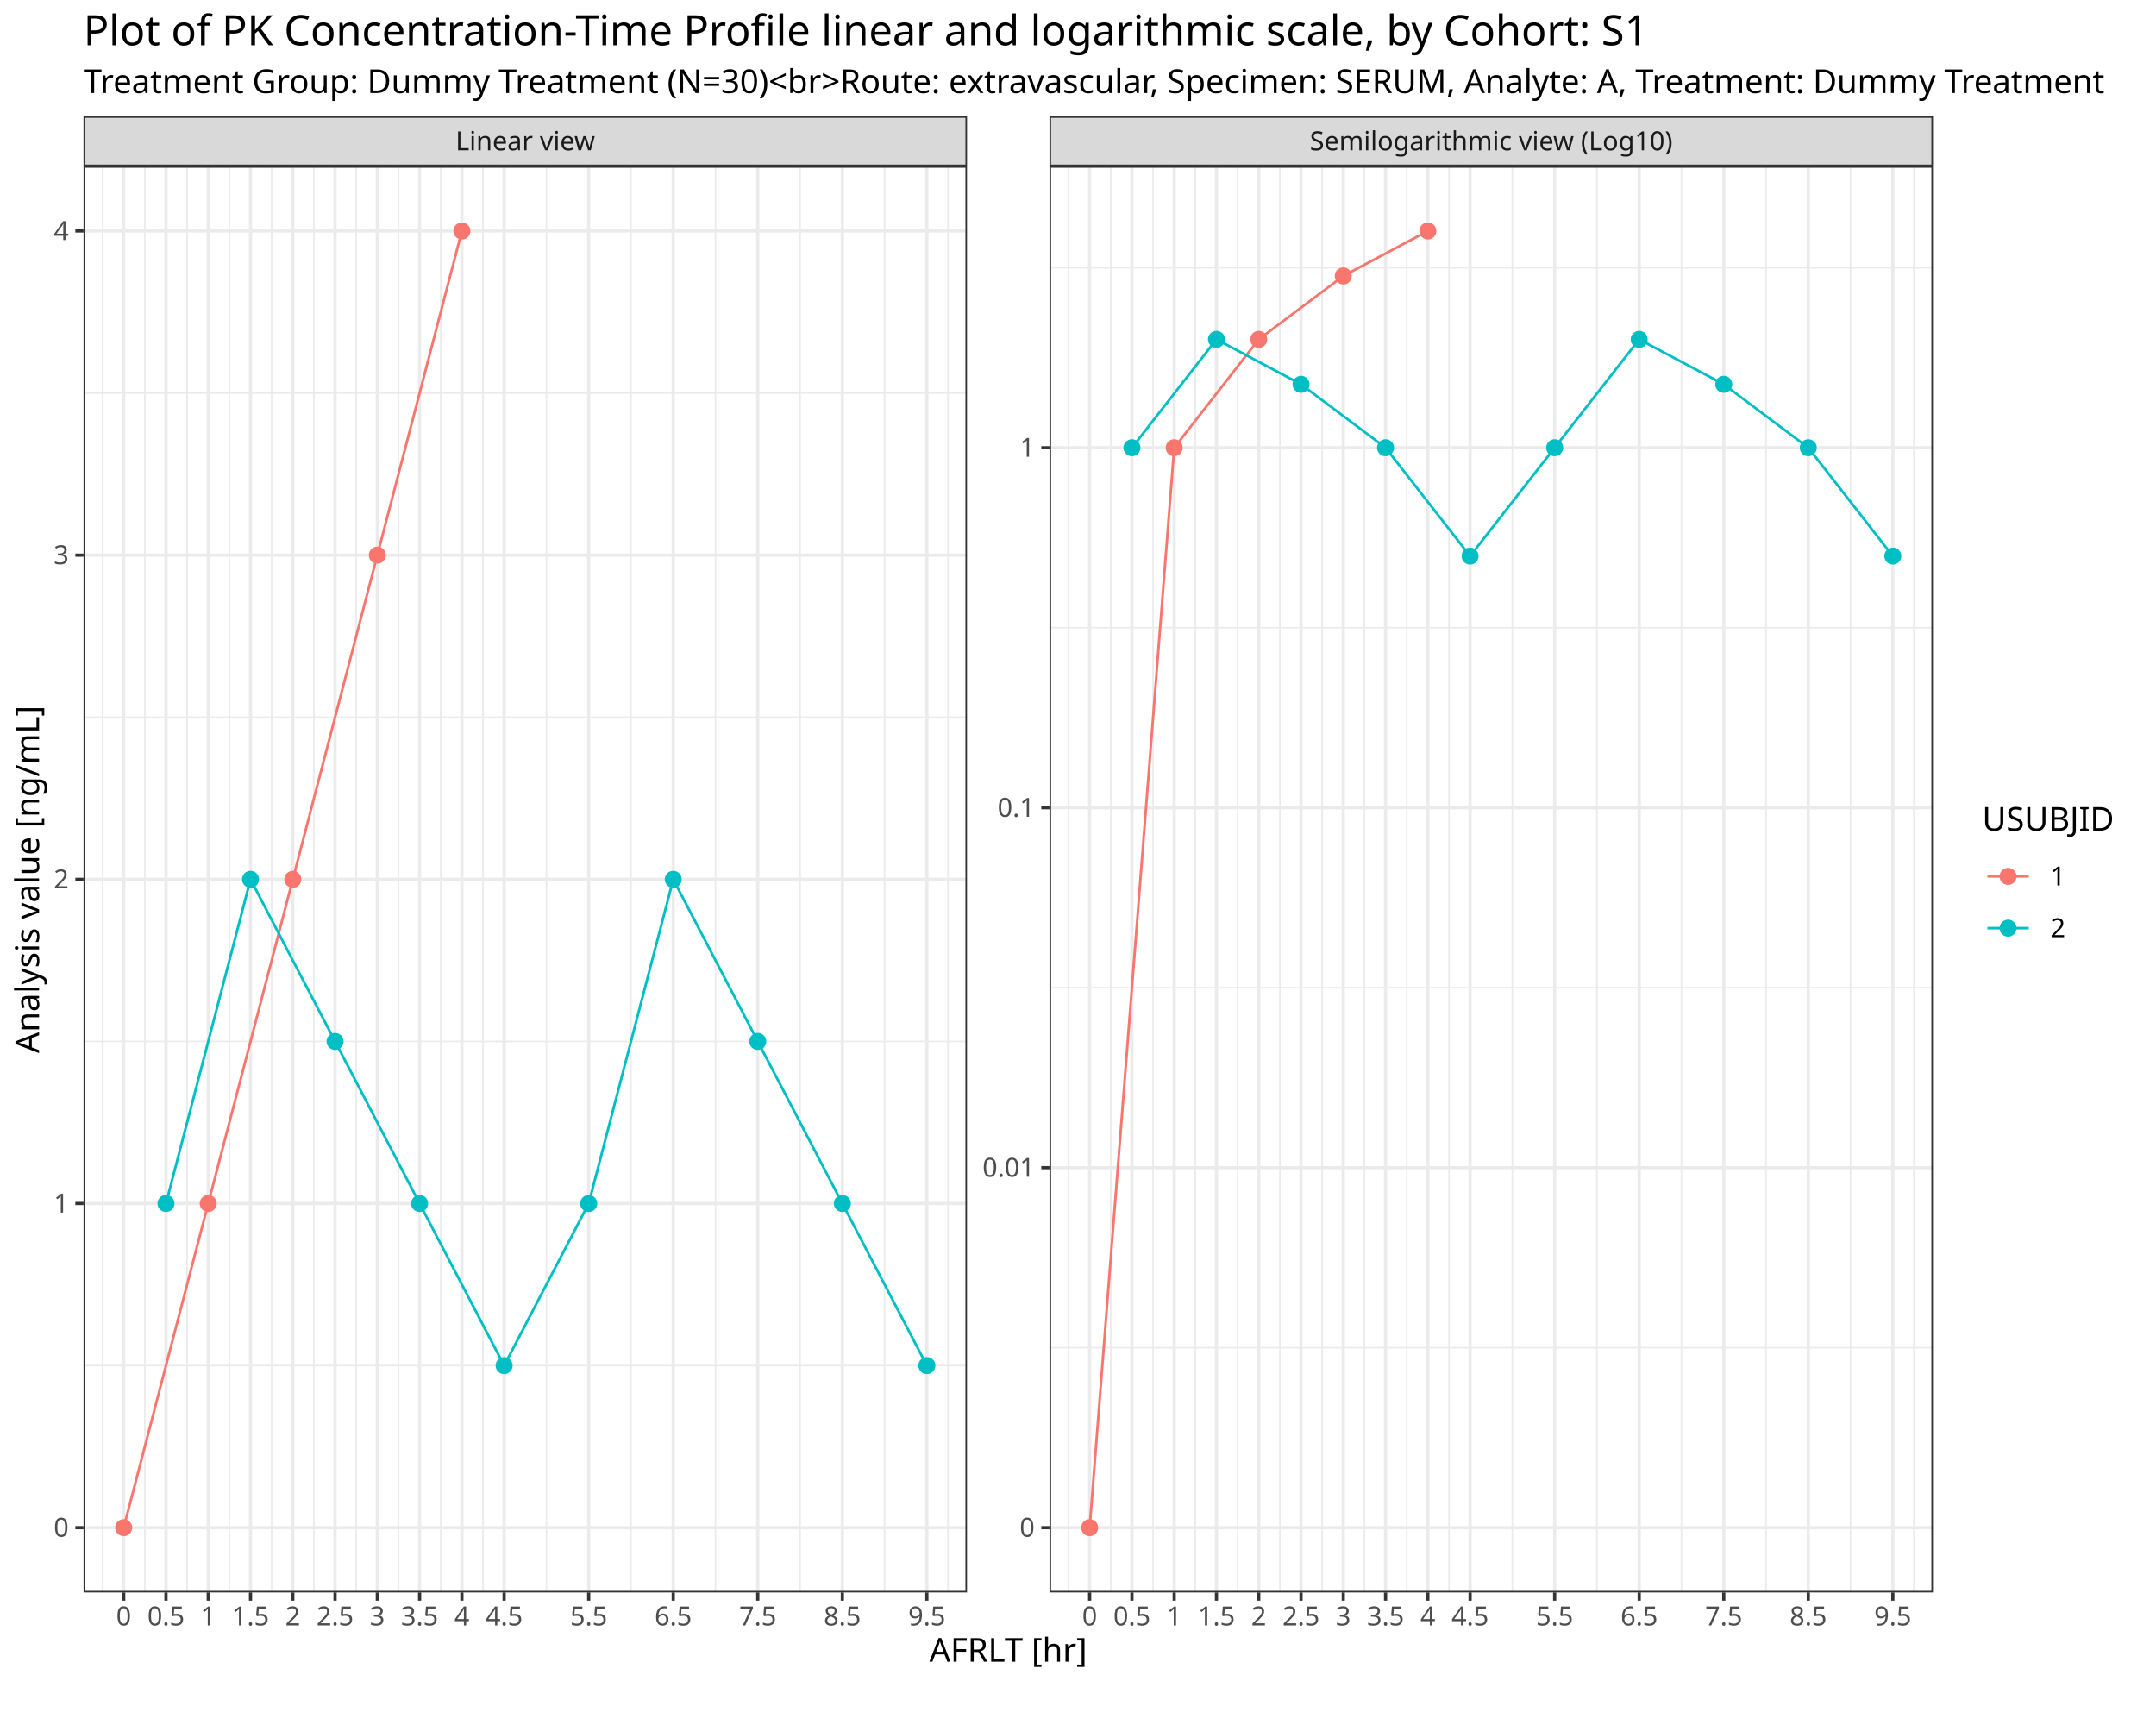
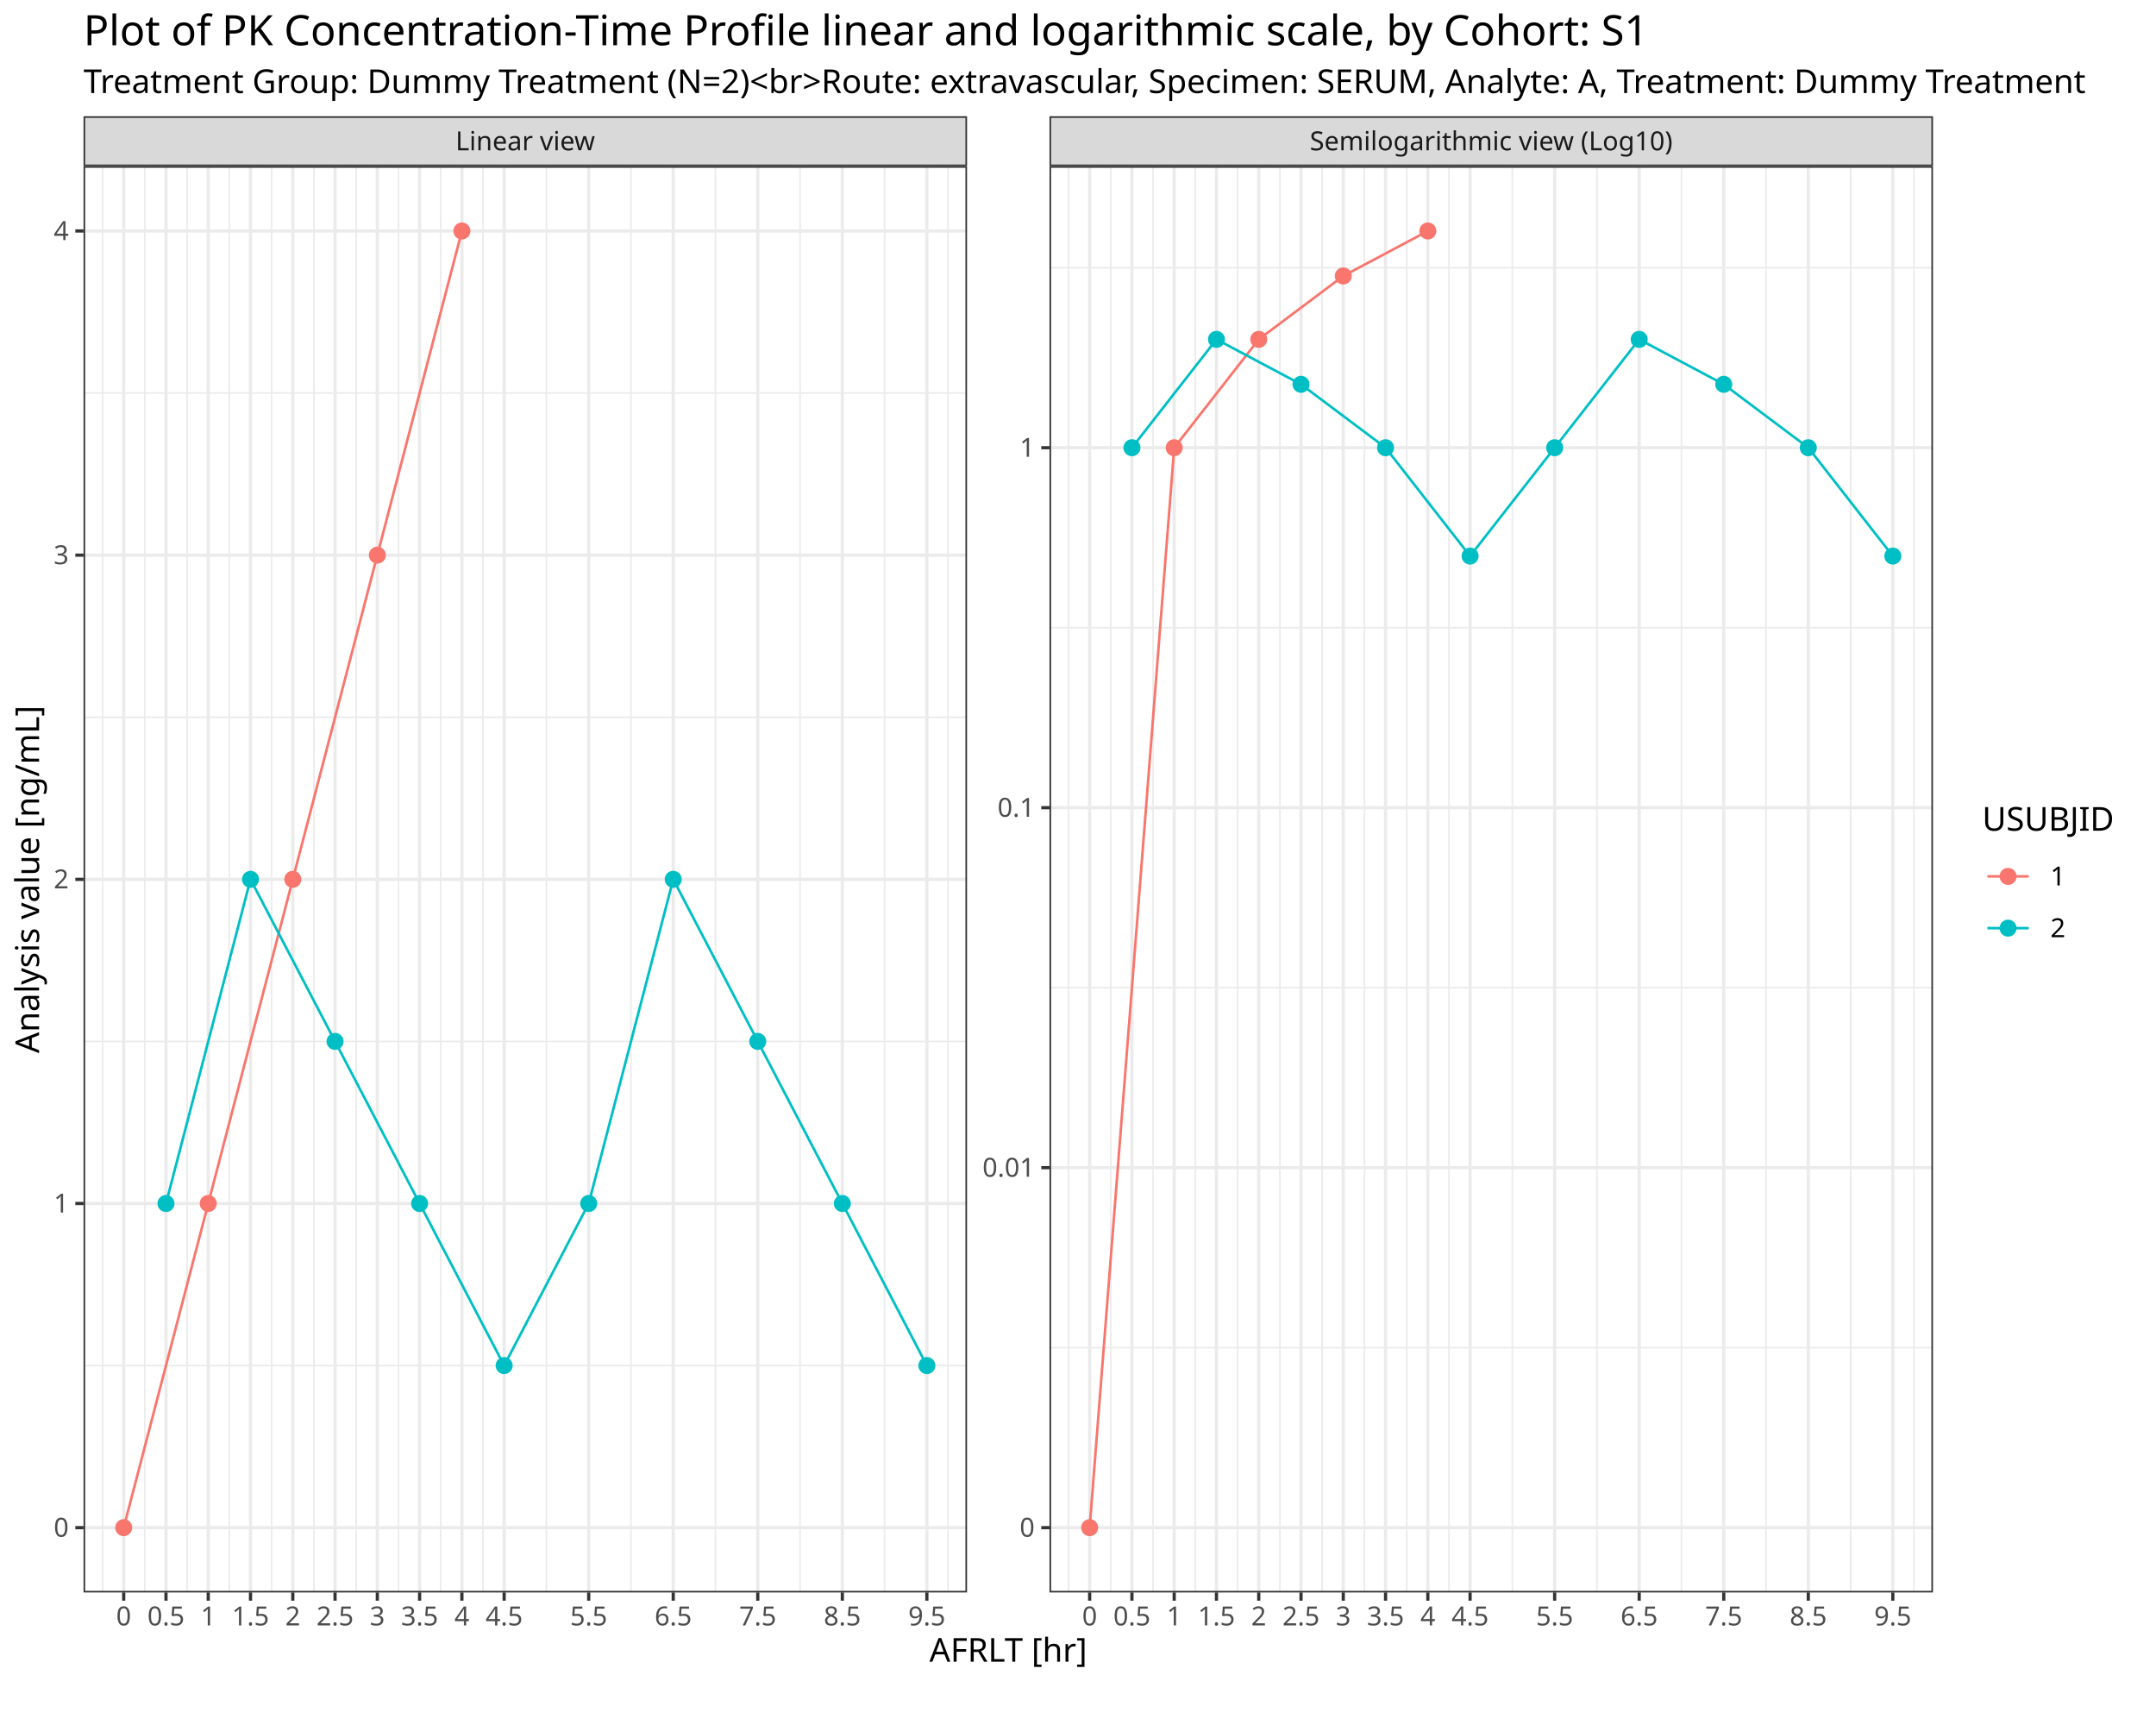
<svg xmlns="http://www.w3.org/2000/svg" class="svglite" data-engine-version="2.0" width="720.00pt" height="576.00pt" viewBox="0 0 720.00 576.00">
  <defs>
    <style type="text/css">
    .svglite line, .svglite polyline, .svglite polygon, .svglite path, .svglite rect, .svglite circle {
      fill: none;
      stroke: #000000;
      stroke-linecap: round;
      stroke-linejoin: round;
      stroke-miterlimit: 10.00;
    }
  </style>
  </defs>
  <rect width="100%" height="100%" style="stroke: none; fill: #FFFFFF;" />
  <defs>
    <clipPath id="cpMC4wMHw3MjAuMDB8MC4wMHw1NzYuMDA=">
      <rect x="0.00" y="0.00" width="720.00" height="576.00" />
    </clipPath>
  </defs>
  <g clip-path="url(#cpMC4wMHw3MjAuMDB8MC4wMHw1NzYuMDA=)">
    <rect x="0.00" y="0.00" width="720.00" height="576.00" style="stroke-width: 1.07; stroke: #FFFFFF; fill: #FFFFFF;" />
  </g>
  <defs>
    <clipPath id="cpMjcuOTB8MzIyLjk0fDU1LjQ4fDUzMS43NQ==">
      <rect x="27.90" y="55.48" width="295.04" height="476.27" />
    </clipPath>
  </defs>
  <g clip-path="url(#cpMjcuOTB8MzIyLjk0fDU1LjQ4fDUzMS43NQ==)">
    <rect x="27.90" y="55.48" width="295.04" height="476.27" style="stroke-width: 1.07; stroke: none; fill: #FFFFFF;" />
    <polyline points="27.90,455.98 322.94,455.98 " style="stroke-width: 0.53; stroke: #EBEBEB; stroke-linecap: butt;" />
    <polyline points="27.90,347.74 322.94,347.74 " style="stroke-width: 0.53; stroke: #EBEBEB; stroke-linecap: butt;" />
    <polyline points="27.90,239.50 322.94,239.50 " style="stroke-width: 0.53; stroke: #EBEBEB; stroke-linecap: butt;" />
    <polyline points="27.90,131.25 322.94,131.25 " style="stroke-width: 0.53; stroke: #EBEBEB; stroke-linecap: butt;" />
    <polyline points="34.25,531.75 34.25,55.48 " style="stroke-width: 0.53; stroke: #EBEBEB; stroke-linecap: butt;" />
    <polyline points="48.37,531.75 48.37,55.48 " style="stroke-width: 0.53; stroke: #EBEBEB; stroke-linecap: butt;" />
    <polyline points="62.49,531.75 62.49,55.48 " style="stroke-width: 0.53; stroke: #EBEBEB; stroke-linecap: butt;" />
    <polyline points="76.60,531.75 76.60,55.48 " style="stroke-width: 0.53; stroke: #EBEBEB; stroke-linecap: butt;" />
    <polyline points="90.72,531.75 90.72,55.48 " style="stroke-width: 0.53; stroke: #EBEBEB; stroke-linecap: butt;" />
    <polyline points="104.84,531.75 104.84,55.48 " style="stroke-width: 0.53; stroke: #EBEBEB; stroke-linecap: butt;" />
    <polyline points="118.95,531.75 118.95,55.48 " style="stroke-width: 0.53; stroke: #EBEBEB; stroke-linecap: butt;" />
    <polyline points="133.07,531.75 133.07,55.48 " style="stroke-width: 0.53; stroke: #EBEBEB; stroke-linecap: butt;" />
    <polyline points="147.19,531.75 147.19,55.48 " style="stroke-width: 0.53; stroke: #EBEBEB; stroke-linecap: butt;" />
    <polyline points="161.30,531.75 161.30,55.48 " style="stroke-width: 0.53; stroke: #EBEBEB; stroke-linecap: butt;" />
    <polyline points="182.48,531.75 182.48,55.48 " style="stroke-width: 0.53; stroke: #EBEBEB; stroke-linecap: butt;" />
    <polyline points="210.71,531.75 210.71,55.48 " style="stroke-width: 0.53; stroke: #EBEBEB; stroke-linecap: butt;" />
    <polyline points="238.95,531.75 238.95,55.48 " style="stroke-width: 0.53; stroke: #EBEBEB; stroke-linecap: butt;" />
    <polyline points="267.18,531.75 267.18,55.48 " style="stroke-width: 0.53; stroke: #EBEBEB; stroke-linecap: butt;" />
    <polyline points="295.41,531.75 295.41,55.48 " style="stroke-width: 0.53; stroke: #EBEBEB; stroke-linecap: butt;" />
    <polyline points="316.59,531.75 316.59,55.48 " style="stroke-width: 0.53; stroke: #EBEBEB; stroke-linecap: butt;" />
    <polyline points="27.90,510.10 322.94,510.10 " style="stroke-width: 1.07; stroke: #EBEBEB; stroke-linecap: butt;" />
    <polyline points="27.90,401.86 322.94,401.86 " style="stroke-width: 1.07; stroke: #EBEBEB; stroke-linecap: butt;" />
    <polyline points="27.90,293.62 322.94,293.62 " style="stroke-width: 1.07; stroke: #EBEBEB; stroke-linecap: butt;" />
    <polyline points="27.90,185.37 322.94,185.37 " style="stroke-width: 1.07; stroke: #EBEBEB; stroke-linecap: butt;" />
    <polyline points="27.90,77.13 322.94,77.13 " style="stroke-width: 1.07; stroke: #EBEBEB; stroke-linecap: butt;" />
    <polyline points="41.31,531.75 41.31,55.48 " style="stroke-width: 1.07; stroke: #EBEBEB; stroke-linecap: butt;" />
    <polyline points="55.43,531.75 55.43,55.48 " style="stroke-width: 1.07; stroke: #EBEBEB; stroke-linecap: butt;" />
    <polyline points="69.54,531.75 69.54,55.48 " style="stroke-width: 1.07; stroke: #EBEBEB; stroke-linecap: butt;" />
    <polyline points="83.66,531.75 83.66,55.48 " style="stroke-width: 1.07; stroke: #EBEBEB; stroke-linecap: butt;" />
    <polyline points="97.78,531.75 97.78,55.48 " style="stroke-width: 1.07; stroke: #EBEBEB; stroke-linecap: butt;" />
    <polyline points="111.89,531.75 111.89,55.48 " style="stroke-width: 1.07; stroke: #EBEBEB; stroke-linecap: butt;" />
    <polyline points="126.01,531.75 126.01,55.48 " style="stroke-width: 1.07; stroke: #EBEBEB; stroke-linecap: butt;" />
    <polyline points="140.13,531.75 140.13,55.48 " style="stroke-width: 1.07; stroke: #EBEBEB; stroke-linecap: butt;" />
    <polyline points="154.25,531.75 154.25,55.48 " style="stroke-width: 1.07; stroke: #EBEBEB; stroke-linecap: butt;" />
    <polyline points="168.36,531.75 168.36,55.48 " style="stroke-width: 1.07; stroke: #EBEBEB; stroke-linecap: butt;" />
    <polyline points="196.60,531.75 196.60,55.48 " style="stroke-width: 1.07; stroke: #EBEBEB; stroke-linecap: butt;" />
    <polyline points="224.83,531.75 224.83,55.48 " style="stroke-width: 1.07; stroke: #EBEBEB; stroke-linecap: butt;" />
    <polyline points="253.06,531.75 253.06,55.48 " style="stroke-width: 1.07; stroke: #EBEBEB; stroke-linecap: butt;" />
    <polyline points="281.30,531.75 281.30,55.48 " style="stroke-width: 1.07; stroke: #EBEBEB; stroke-linecap: butt;" />
    <polyline points="309.53,531.75 309.53,55.48 " style="stroke-width: 1.07; stroke: #EBEBEB; stroke-linecap: butt;" />
    <polyline points="41.31,510.10 69.54,401.86 97.78,293.62 126.01,185.37 154.25,77.13 " style="stroke-width: 0.85; stroke: #F8766D; stroke-linecap: butt;" />
    <polyline points="55.43,401.86 83.66,293.62 111.89,347.74 140.13,401.86 168.36,455.98 196.60,401.86 224.83,293.62 253.06,347.74 281.30,401.86 309.53,455.98 " style="stroke-width: 0.85; stroke: #00BFC4; stroke-linecap: butt;" />
    <circle cx="41.31" cy="510.10" r="2.49" style="stroke-width: 0.71; stroke: #F8766D; fill: #F8766D;" />
    <circle cx="69.54" cy="401.86" r="2.49" style="stroke-width: 0.71; stroke: #F8766D; fill: #F8766D;" />
    <circle cx="97.78" cy="293.62" r="2.49" style="stroke-width: 0.71; stroke: #F8766D; fill: #F8766D;" />
    <circle cx="126.01" cy="185.37" r="2.49" style="stroke-width: 0.71; stroke: #F8766D; fill: #F8766D;" />
    <circle cx="154.25" cy="77.13" r="2.49" style="stroke-width: 0.71; stroke: #F8766D; fill: #F8766D;" />
    <circle cx="55.43" cy="401.86" r="2.49" style="stroke-width: 0.71; stroke: #00BFC4; fill: #00BFC4;" />
    <circle cx="83.66" cy="293.62" r="2.49" style="stroke-width: 0.71; stroke: #00BFC4; fill: #00BFC4;" />
    <circle cx="111.89" cy="347.74" r="2.49" style="stroke-width: 0.71; stroke: #00BFC4; fill: #00BFC4;" />
    <circle cx="140.13" cy="401.86" r="2.49" style="stroke-width: 0.71; stroke: #00BFC4; fill: #00BFC4;" />
    <circle cx="168.36" cy="455.98" r="2.49" style="stroke-width: 0.71; stroke: #00BFC4; fill: #00BFC4;" />
    <circle cx="196.60" cy="401.86" r="2.49" style="stroke-width: 0.71; stroke: #00BFC4; fill: #00BFC4;" />
    <circle cx="224.83" cy="293.62" r="2.49" style="stroke-width: 0.71; stroke: #00BFC4; fill: #00BFC4;" />
    <circle cx="253.06" cy="347.74" r="2.49" style="stroke-width: 0.71; stroke: #00BFC4; fill: #00BFC4;" />
    <circle cx="281.30" cy="401.86" r="2.49" style="stroke-width: 0.71; stroke: #00BFC4; fill: #00BFC4;" />
    <circle cx="309.53" cy="455.98" r="2.49" style="stroke-width: 0.71; stroke: #00BFC4; fill: #00BFC4;" />
    <rect x="27.90" y="55.48" width="295.04" height="476.27" style="stroke-width: 1.07; stroke: #333333;" />
  </g>
  <g clip-path="url(#cpMC4wMHw3MjAuMDB8MC4wMHw1NzYuMDA=)">
</g>
  <defs>
    <clipPath id="cpMzUwLjQ4fDY0NS41Mnw1NS40OHw1MzEuNzU=">
      <rect x="350.48" y="55.48" width="295.04" height="476.27" />
    </clipPath>
  </defs>
  <g clip-path="url(#cpMzUwLjQ4fDY0NS41Mnw1NS40OHw1MzEuNzU=)">
    <rect x="350.48" y="55.48" width="295.04" height="476.27" style="stroke-width: 1.07; stroke: none; fill: #FFFFFF;" />
    <polyline points="350.48,450.00 645.52,450.00 " style="stroke-width: 0.53; stroke: #EBEBEB; stroke-linecap: butt;" />
    <polyline points="350.48,329.80 645.52,329.80 " style="stroke-width: 0.53; stroke: #EBEBEB; stroke-linecap: butt;" />
    <polyline points="350.48,209.60 645.52,209.60 " style="stroke-width: 0.53; stroke: #EBEBEB; stroke-linecap: butt;" />
    <polyline points="350.48,89.40 645.52,89.40 " style="stroke-width: 0.53; stroke: #EBEBEB; stroke-linecap: butt;" />
    <polyline points="356.83,531.75 356.83,55.48 " style="stroke-width: 0.53; stroke: #EBEBEB; stroke-linecap: butt;" />
    <polyline points="370.95,531.75 370.95,55.48 " style="stroke-width: 0.53; stroke: #EBEBEB; stroke-linecap: butt;" />
    <polyline points="385.07,531.75 385.07,55.48 " style="stroke-width: 0.53; stroke: #EBEBEB; stroke-linecap: butt;" />
    <polyline points="399.18,531.75 399.18,55.48 " style="stroke-width: 0.53; stroke: #EBEBEB; stroke-linecap: butt;" />
    <polyline points="413.30,531.75 413.30,55.48 " style="stroke-width: 0.53; stroke: #EBEBEB; stroke-linecap: butt;" />
    <polyline points="427.42,531.75 427.42,55.48 " style="stroke-width: 0.53; stroke: #EBEBEB; stroke-linecap: butt;" />
    <polyline points="441.54,531.75 441.54,55.48 " style="stroke-width: 0.53; stroke: #EBEBEB; stroke-linecap: butt;" />
    <polyline points="455.65,531.75 455.65,55.48 " style="stroke-width: 0.53; stroke: #EBEBEB; stroke-linecap: butt;" />
    <polyline points="469.77,531.75 469.77,55.48 " style="stroke-width: 0.53; stroke: #EBEBEB; stroke-linecap: butt;" />
    <polyline points="483.89,531.75 483.89,55.48 " style="stroke-width: 0.53; stroke: #EBEBEB; stroke-linecap: butt;" />
    <polyline points="505.06,531.75 505.06,55.48 " style="stroke-width: 0.53; stroke: #EBEBEB; stroke-linecap: butt;" />
    <polyline points="533.30,531.75 533.30,55.48 " style="stroke-width: 0.53; stroke: #EBEBEB; stroke-linecap: butt;" />
    <polyline points="561.53,531.75 561.53,55.48 " style="stroke-width: 0.53; stroke: #EBEBEB; stroke-linecap: butt;" />
    <polyline points="589.76,531.75 589.76,55.48 " style="stroke-width: 0.53; stroke: #EBEBEB; stroke-linecap: butt;" />
    <polyline points="618.00,531.75 618.00,55.48 " style="stroke-width: 0.53; stroke: #EBEBEB; stroke-linecap: butt;" />
    <polyline points="639.17,531.75 639.17,55.48 " style="stroke-width: 0.53; stroke: #EBEBEB; stroke-linecap: butt;" />
    <polyline points="350.48,510.10 645.52,510.10 " style="stroke-width: 1.07; stroke: #EBEBEB; stroke-linecap: butt;" />
    <polyline points="350.48,389.90 645.52,389.90 " style="stroke-width: 1.07; stroke: #EBEBEB; stroke-linecap: butt;" />
    <polyline points="350.48,269.70 645.52,269.70 " style="stroke-width: 1.07; stroke: #EBEBEB; stroke-linecap: butt;" />
    <polyline points="350.48,149.50 645.52,149.50 " style="stroke-width: 1.07; stroke: #EBEBEB; stroke-linecap: butt;" />
    <polyline points="363.89,531.75 363.89,55.48 " style="stroke-width: 1.07; stroke: #EBEBEB; stroke-linecap: butt;" />
    <polyline points="378.01,531.75 378.01,55.48 " style="stroke-width: 1.07; stroke: #EBEBEB; stroke-linecap: butt;" />
    <polyline points="392.13,531.75 392.13,55.48 " style="stroke-width: 1.07; stroke: #EBEBEB; stroke-linecap: butt;" />
    <polyline points="406.24,531.75 406.24,55.48 " style="stroke-width: 1.07; stroke: #EBEBEB; stroke-linecap: butt;" />
    <polyline points="420.36,531.75 420.36,55.48 " style="stroke-width: 1.07; stroke: #EBEBEB; stroke-linecap: butt;" />
    <polyline points="434.48,531.75 434.48,55.48 " style="stroke-width: 1.07; stroke: #EBEBEB; stroke-linecap: butt;" />
    <polyline points="448.59,531.75 448.59,55.48 " style="stroke-width: 1.07; stroke: #EBEBEB; stroke-linecap: butt;" />
    <polyline points="462.71,531.75 462.71,55.48 " style="stroke-width: 1.07; stroke: #EBEBEB; stroke-linecap: butt;" />
    <polyline points="476.83,531.75 476.83,55.48 " style="stroke-width: 1.07; stroke: #EBEBEB; stroke-linecap: butt;" />
    <polyline points="490.94,531.75 490.94,55.48 " style="stroke-width: 1.07; stroke: #EBEBEB; stroke-linecap: butt;" />
    <polyline points="519.18,531.75 519.18,55.48 " style="stroke-width: 1.07; stroke: #EBEBEB; stroke-linecap: butt;" />
    <polyline points="547.41,531.75 547.41,55.48 " style="stroke-width: 1.07; stroke: #EBEBEB; stroke-linecap: butt;" />
    <polyline points="575.65,531.75 575.65,55.48 " style="stroke-width: 1.07; stroke: #EBEBEB; stroke-linecap: butt;" />
    <polyline points="603.88,531.75 603.88,55.48 " style="stroke-width: 1.07; stroke: #EBEBEB; stroke-linecap: butt;" />
    <polyline points="632.11,531.75 632.11,55.48 " style="stroke-width: 1.07; stroke: #EBEBEB; stroke-linecap: butt;" />
    <polyline points="363.89,510.10 392.13,149.50 420.36,113.32 448.59,92.15 476.83,77.13 " style="stroke-width: 0.85; stroke: #F8766D; stroke-linecap: butt;" />
    <polyline points="378.01,149.50 406.24,113.32 434.48,128.33 462.71,149.50 490.94,185.68 519.18,149.50 547.41,113.32 575.65,128.33 603.88,149.50 632.11,185.68 " style="stroke-width: 0.85; stroke: #00BFC4; stroke-linecap: butt;" />
    <circle cx="363.89" cy="510.10" r="2.49" style="stroke-width: 0.71; stroke: #F8766D; fill: #F8766D;" />
    <circle cx="392.13" cy="149.50" r="2.49" style="stroke-width: 0.71; stroke: #F8766D; fill: #F8766D;" />
    <circle cx="420.36" cy="113.32" r="2.49" style="stroke-width: 0.71; stroke: #F8766D; fill: #F8766D;" />
    <circle cx="448.59" cy="92.15" r="2.49" style="stroke-width: 0.71; stroke: #F8766D; fill: #F8766D;" />
    <circle cx="476.83" cy="77.13" r="2.49" style="stroke-width: 0.71; stroke: #F8766D; fill: #F8766D;" />
    <circle cx="378.01" cy="149.50" r="2.49" style="stroke-width: 0.71; stroke: #00BFC4; fill: #00BFC4;" />
    <circle cx="406.24" cy="113.32" r="2.49" style="stroke-width: 0.71; stroke: #00BFC4; fill: #00BFC4;" />
    <circle cx="434.48" cy="128.33" r="2.49" style="stroke-width: 0.71; stroke: #00BFC4; fill: #00BFC4;" />
    <circle cx="462.71" cy="149.50" r="2.49" style="stroke-width: 0.71; stroke: #00BFC4; fill: #00BFC4;" />
    <circle cx="490.94" cy="185.68" r="2.49" style="stroke-width: 0.71; stroke: #00BFC4; fill: #00BFC4;" />
    <circle cx="519.18" cy="149.50" r="2.49" style="stroke-width: 0.71; stroke: #00BFC4; fill: #00BFC4;" />
    <circle cx="547.41" cy="113.32" r="2.49" style="stroke-width: 0.71; stroke: #00BFC4; fill: #00BFC4;" />
    <circle cx="575.65" cy="128.33" r="2.49" style="stroke-width: 0.71; stroke: #00BFC4; fill: #00BFC4;" />
    <circle cx="603.88" cy="149.50" r="2.49" style="stroke-width: 0.71; stroke: #00BFC4; fill: #00BFC4;" />
    <circle cx="632.11" cy="185.68" r="2.49" style="stroke-width: 0.71; stroke: #00BFC4; fill: #00BFC4;" />
    <rect x="350.48" y="55.48" width="295.04" height="476.27" style="stroke-width: 1.07; stroke: #333333;" />
  </g>
  <g clip-path="url(#cpMC4wMHw3MjAuMDB8MC4wMHw1NzYuMDA=)">
</g>
  <defs>
    <clipPath id="cpMjcuOTB8MzIyLjk0fDM4LjgzfDU1LjQ4">
      <rect x="27.90" y="38.83" width="295.04" height="16.65" />
    </clipPath>
  </defs>
  <g clip-path="url(#cpMjcuOTB8MzIyLjk0fDM4LjgzfDU1LjQ4)">
    <rect x="27.90" y="38.83" width="295.04" height="16.65" style="stroke-width: 1.07; stroke: #333333; fill: #D9D9D9;" />
    <text x="175.42" y="50.19" text-anchor="middle" style="font-size: 8.80px; fill: #1A1A1A; font-family: sans;" textLength="44.52px" lengthAdjust="spacingAndGlyphs">Linear view</text>
  </g>
  <g clip-path="url(#cpMC4wMHw3MjAuMDB8MC4wMHw1NzYuMDA=)">
</g>
  <defs>
    <clipPath id="cpMzUwLjQ4fDY0NS41MnwzOC44M3w1NS40OA==">
      <rect x="350.48" y="38.83" width="295.04" height="16.65" />
    </clipPath>
  </defs>
  <g clip-path="url(#cpMzUwLjQ4fDY0NS41MnwzOC44M3w1NS40OA==)">
    <rect x="350.48" y="38.83" width="295.04" height="16.65" style="stroke-width: 1.07; stroke: #333333; fill: #D9D9D9;" />
    <text x="498.00" y="50.19" text-anchor="middle" style="font-size: 8.80px; fill: #1A1A1A; font-family: sans;" textLength="115.44px" lengthAdjust="spacingAndGlyphs">Semilogarithmic view (Log10)</text>
  </g>
  <g clip-path="url(#cpMC4wMHw3MjAuMDB8MC4wMHw1NzYuMDA=)">
    <polyline points="41.31,534.49 41.31,531.75 " style="stroke-width: 1.07; stroke: #333333; stroke-linecap: butt;" />
    <polyline points="55.43,534.49 55.43,531.75 " style="stroke-width: 1.07; stroke: #333333; stroke-linecap: butt;" />
    <polyline points="69.54,534.49 69.54,531.75 " style="stroke-width: 1.07; stroke: #333333; stroke-linecap: butt;" />
    <polyline points="83.66,534.49 83.66,531.75 " style="stroke-width: 1.07; stroke: #333333; stroke-linecap: butt;" />
    <polyline points="97.78,534.49 97.78,531.75 " style="stroke-width: 1.07; stroke: #333333; stroke-linecap: butt;" />
    <polyline points="111.89,534.49 111.89,531.75 " style="stroke-width: 1.07; stroke: #333333; stroke-linecap: butt;" />
    <polyline points="126.01,534.49 126.01,531.75 " style="stroke-width: 1.07; stroke: #333333; stroke-linecap: butt;" />
    <polyline points="140.13,534.49 140.13,531.75 " style="stroke-width: 1.07; stroke: #333333; stroke-linecap: butt;" />
    <polyline points="154.25,534.49 154.25,531.75 " style="stroke-width: 1.07; stroke: #333333; stroke-linecap: butt;" />
    <polyline points="168.36,534.49 168.36,531.75 " style="stroke-width: 1.07; stroke: #333333; stroke-linecap: butt;" />
    <polyline points="196.60,534.49 196.60,531.75 " style="stroke-width: 1.07; stroke: #333333; stroke-linecap: butt;" />
    <polyline points="224.83,534.49 224.83,531.75 " style="stroke-width: 1.07; stroke: #333333; stroke-linecap: butt;" />
    <polyline points="253.06,534.49 253.06,531.75 " style="stroke-width: 1.07; stroke: #333333; stroke-linecap: butt;" />
    <polyline points="281.30,534.49 281.30,531.75 " style="stroke-width: 1.07; stroke: #333333; stroke-linecap: butt;" />
    <polyline points="309.53,534.49 309.53,531.75 " style="stroke-width: 1.07; stroke: #333333; stroke-linecap: butt;" />
    <text x="41.31" y="542.74" text-anchor="middle" style="font-size: 8.80px; fill: #4D4D4D; font-family: sans;" textLength="4.89px" lengthAdjust="spacingAndGlyphs">0</text>
    <text x="55.43" y="542.74" text-anchor="middle" style="font-size: 8.80px; fill: #4D4D4D; font-family: sans;" textLength="12.23px" lengthAdjust="spacingAndGlyphs">0.5</text>
    <text x="69.54" y="542.74" text-anchor="middle" style="font-size: 8.80px; fill: #4D4D4D; font-family: sans;" textLength="4.89px" lengthAdjust="spacingAndGlyphs">1</text>
    <text x="83.66" y="542.74" text-anchor="middle" style="font-size: 8.80px; fill: #4D4D4D; font-family: sans;" textLength="12.23px" lengthAdjust="spacingAndGlyphs">1.5</text>
    <text x="97.78" y="542.74" text-anchor="middle" style="font-size: 8.80px; fill: #4D4D4D; font-family: sans;" textLength="4.89px" lengthAdjust="spacingAndGlyphs">2</text>
    <text x="111.89" y="542.74" text-anchor="middle" style="font-size: 8.80px; fill: #4D4D4D; font-family: sans;" textLength="12.23px" lengthAdjust="spacingAndGlyphs">2.5</text>
    <text x="126.01" y="542.74" text-anchor="middle" style="font-size: 8.80px; fill: #4D4D4D; font-family: sans;" textLength="4.89px" lengthAdjust="spacingAndGlyphs">3</text>
    <text x="140.13" y="542.74" text-anchor="middle" style="font-size: 8.80px; fill: #4D4D4D; font-family: sans;" textLength="12.23px" lengthAdjust="spacingAndGlyphs">3.5</text>
    <text x="154.25" y="542.74" text-anchor="middle" style="font-size: 8.80px; fill: #4D4D4D; font-family: sans;" textLength="4.89px" lengthAdjust="spacingAndGlyphs">4</text>
    <text x="168.36" y="542.74" text-anchor="middle" style="font-size: 8.80px; fill: #4D4D4D; font-family: sans;" textLength="12.23px" lengthAdjust="spacingAndGlyphs">4.5</text>
    <text x="196.60" y="542.74" text-anchor="middle" style="font-size: 8.80px; fill: #4D4D4D; font-family: sans;" textLength="12.23px" lengthAdjust="spacingAndGlyphs">5.5</text>
    <text x="224.83" y="542.74" text-anchor="middle" style="font-size: 8.80px; fill: #4D4D4D; font-family: sans;" textLength="12.23px" lengthAdjust="spacingAndGlyphs">6.5</text>
    <text x="253.06" y="542.74" text-anchor="middle" style="font-size: 8.80px; fill: #4D4D4D; font-family: sans;" textLength="12.23px" lengthAdjust="spacingAndGlyphs">7.5</text>
    <text x="281.30" y="542.74" text-anchor="middle" style="font-size: 8.80px; fill: #4D4D4D; font-family: sans;" textLength="12.23px" lengthAdjust="spacingAndGlyphs">8.5</text>
    <text x="309.53" y="542.74" text-anchor="middle" style="font-size: 8.80px; fill: #4D4D4D; font-family: sans;" textLength="12.23px" lengthAdjust="spacingAndGlyphs">9.5</text>
    <polyline points="363.89,534.49 363.89,531.75 " style="stroke-width: 1.07; stroke: #333333; stroke-linecap: butt;" />
    <polyline points="378.01,534.49 378.01,531.75 " style="stroke-width: 1.07; stroke: #333333; stroke-linecap: butt;" />
    <polyline points="392.13,534.49 392.13,531.75 " style="stroke-width: 1.07; stroke: #333333; stroke-linecap: butt;" />
    <polyline points="406.24,534.49 406.24,531.75 " style="stroke-width: 1.07; stroke: #333333; stroke-linecap: butt;" />
    <polyline points="420.36,534.49 420.36,531.75 " style="stroke-width: 1.07; stroke: #333333; stroke-linecap: butt;" />
    <polyline points="434.48,534.49 434.48,531.75 " style="stroke-width: 1.07; stroke: #333333; stroke-linecap: butt;" />
    <polyline points="448.59,534.49 448.59,531.75 " style="stroke-width: 1.07; stroke: #333333; stroke-linecap: butt;" />
    <polyline points="462.71,534.49 462.71,531.75 " style="stroke-width: 1.07; stroke: #333333; stroke-linecap: butt;" />
    <polyline points="476.83,534.49 476.83,531.75 " style="stroke-width: 1.07; stroke: #333333; stroke-linecap: butt;" />
    <polyline points="490.94,534.49 490.94,531.75 " style="stroke-width: 1.07; stroke: #333333; stroke-linecap: butt;" />
    <polyline points="519.18,534.49 519.18,531.75 " style="stroke-width: 1.07; stroke: #333333; stroke-linecap: butt;" />
    <polyline points="547.41,534.49 547.41,531.75 " style="stroke-width: 1.07; stroke: #333333; stroke-linecap: butt;" />
    <polyline points="575.65,534.49 575.65,531.75 " style="stroke-width: 1.07; stroke: #333333; stroke-linecap: butt;" />
    <polyline points="603.88,534.49 603.88,531.75 " style="stroke-width: 1.07; stroke: #333333; stroke-linecap: butt;" />
    <polyline points="632.11,534.49 632.11,531.75 " style="stroke-width: 1.07; stroke: #333333; stroke-linecap: butt;" />
    <text x="363.89" y="542.74" text-anchor="middle" style="font-size: 8.80px; fill: #4D4D4D; font-family: sans;" textLength="4.89px" lengthAdjust="spacingAndGlyphs">0</text>
    <text x="378.01" y="542.74" text-anchor="middle" style="font-size: 8.80px; fill: #4D4D4D; font-family: sans;" textLength="12.23px" lengthAdjust="spacingAndGlyphs">0.5</text>
    <text x="392.13" y="542.74" text-anchor="middle" style="font-size: 8.80px; fill: #4D4D4D; font-family: sans;" textLength="4.89px" lengthAdjust="spacingAndGlyphs">1</text>
    <text x="406.24" y="542.74" text-anchor="middle" style="font-size: 8.80px; fill: #4D4D4D; font-family: sans;" textLength="12.23px" lengthAdjust="spacingAndGlyphs">1.5</text>
    <text x="420.36" y="542.74" text-anchor="middle" style="font-size: 8.80px; fill: #4D4D4D; font-family: sans;" textLength="4.89px" lengthAdjust="spacingAndGlyphs">2</text>
    <text x="434.48" y="542.74" text-anchor="middle" style="font-size: 8.80px; fill: #4D4D4D; font-family: sans;" textLength="12.23px" lengthAdjust="spacingAndGlyphs">2.5</text>
    <text x="448.59" y="542.74" text-anchor="middle" style="font-size: 8.80px; fill: #4D4D4D; font-family: sans;" textLength="4.89px" lengthAdjust="spacingAndGlyphs">3</text>
    <text x="462.71" y="542.74" text-anchor="middle" style="font-size: 8.80px; fill: #4D4D4D; font-family: sans;" textLength="12.23px" lengthAdjust="spacingAndGlyphs">3.5</text>
    <text x="476.83" y="542.74" text-anchor="middle" style="font-size: 8.80px; fill: #4D4D4D; font-family: sans;" textLength="4.89px" lengthAdjust="spacingAndGlyphs">4</text>
    <text x="490.94" y="542.74" text-anchor="middle" style="font-size: 8.80px; fill: #4D4D4D; font-family: sans;" textLength="12.23px" lengthAdjust="spacingAndGlyphs">4.5</text>
    <text x="519.18" y="542.74" text-anchor="middle" style="font-size: 8.80px; fill: #4D4D4D; font-family: sans;" textLength="12.23px" lengthAdjust="spacingAndGlyphs">5.5</text>
    <text x="547.41" y="542.74" text-anchor="middle" style="font-size: 8.80px; fill: #4D4D4D; font-family: sans;" textLength="12.23px" lengthAdjust="spacingAndGlyphs">6.5</text>
    <text x="575.65" y="542.74" text-anchor="middle" style="font-size: 8.80px; fill: #4D4D4D; font-family: sans;" textLength="12.23px" lengthAdjust="spacingAndGlyphs">7.5</text>
    <text x="603.88" y="542.74" text-anchor="middle" style="font-size: 8.80px; fill: #4D4D4D; font-family: sans;" textLength="12.23px" lengthAdjust="spacingAndGlyphs">8.5</text>
    <text x="632.11" y="542.74" text-anchor="middle" style="font-size: 8.80px; fill: #4D4D4D; font-family: sans;" textLength="12.23px" lengthAdjust="spacingAndGlyphs">9.5</text>
    <text x="345.55" y="513.13" text-anchor="end" style="font-size: 8.80px; fill: #4D4D4D; font-family: sans;" textLength="4.89px" lengthAdjust="spacingAndGlyphs">0</text>
    <text x="345.55" y="392.93" text-anchor="end" style="font-size: 8.80px; fill: #4D4D4D; font-family: sans;" textLength="17.13px" lengthAdjust="spacingAndGlyphs">0.01</text>
    <text x="345.55" y="272.73" text-anchor="end" style="font-size: 8.80px; fill: #4D4D4D; font-family: sans;" textLength="12.23px" lengthAdjust="spacingAndGlyphs">0.1</text>
    <text x="345.55" y="152.53" text-anchor="end" style="font-size: 8.80px; fill: #4D4D4D; font-family: sans;" textLength="4.89px" lengthAdjust="spacingAndGlyphs">1</text>
    <polyline points="347.74,510.10 350.48,510.10 " style="stroke-width: 1.07; stroke: #333333; stroke-linecap: butt;" />
    <polyline points="347.74,389.90 350.48,389.90 " style="stroke-width: 1.07; stroke: #333333; stroke-linecap: butt;" />
    <polyline points="347.74,269.70 350.48,269.70 " style="stroke-width: 1.07; stroke: #333333; stroke-linecap: butt;" />
    <polyline points="347.74,149.50 350.48,149.50 " style="stroke-width: 1.07; stroke: #333333; stroke-linecap: butt;" />
    <text x="22.97" y="513.13" text-anchor="end" style="font-size: 8.80px; fill: #4D4D4D; font-family: sans;" textLength="4.89px" lengthAdjust="spacingAndGlyphs">0</text>
    <text x="22.97" y="404.89" text-anchor="end" style="font-size: 8.80px; fill: #4D4D4D; font-family: sans;" textLength="4.89px" lengthAdjust="spacingAndGlyphs">1</text>
    <text x="22.97" y="296.64" text-anchor="end" style="font-size: 8.80px; fill: #4D4D4D; font-family: sans;" textLength="4.89px" lengthAdjust="spacingAndGlyphs">2</text>
    <text x="22.97" y="188.40" text-anchor="end" style="font-size: 8.80px; fill: #4D4D4D; font-family: sans;" textLength="4.89px" lengthAdjust="spacingAndGlyphs">3</text>
    <text x="22.97" y="80.16" text-anchor="end" style="font-size: 8.80px; fill: #4D4D4D; font-family: sans;" textLength="4.89px" lengthAdjust="spacingAndGlyphs">4</text>
    <polyline points="25.16,510.10 27.90,510.10 " style="stroke-width: 1.07; stroke: #333333; stroke-linecap: butt;" />
    <polyline points="25.16,401.86 27.90,401.86 " style="stroke-width: 1.07; stroke: #333333; stroke-linecap: butt;" />
    <polyline points="25.16,293.62 27.90,293.62 " style="stroke-width: 1.07; stroke: #333333; stroke-linecap: butt;" />
    <polyline points="25.16,185.37 27.90,185.37 " style="stroke-width: 1.07; stroke: #333333; stroke-linecap: butt;" />
    <polyline points="25.16,77.13 27.90,77.13 " style="stroke-width: 1.07; stroke: #333333; stroke-linecap: butt;" />
    <text x="336.71" y="554.87" text-anchor="middle" style="font-size: 11.00px; font-family: sans;" textLength="53.79px" lengthAdjust="spacingAndGlyphs">AFRLT [hr]</text>
    <text transform="translate(13.05,293.62) rotate(-90)" text-anchor="middle" style="font-size: 11.00px; font-family: sans;" textLength="110.07px" lengthAdjust="spacingAndGlyphs">Analysis value [ng/mL]</text>
    <rect x="656.48" y="263.19" width="58.04" height="60.85" style="stroke-width: 1.07; stroke: none; fill: #FFFFFF;" />
    <text x="661.96" y="277.38" style="font-size: 11.00px; font-family: sans;" textLength="47.08px" lengthAdjust="spacingAndGlyphs">USUBJID</text>
    <rect x="661.96" y="284.00" width="17.28" height="17.28" style="stroke-width: 1.07; stroke: none; fill: #FFFFFF;" />
    <line x1="663.69" y1="292.64" x2="677.52" y2="292.64" style="stroke-width: 0.85; stroke: #F8766D; stroke-linecap: butt;" />
    <circle cx="670.60" cy="292.64" r="2.49" style="stroke-width: 0.71; stroke: #F8766D; fill: #F8766D;" />
    <rect x="661.96" y="301.28" width="17.28" height="17.28" style="stroke-width: 1.07; stroke: none; fill: #FFFFFF;" />
    <line x1="663.69" y1="309.92" x2="677.52" y2="309.92" style="stroke-width: 0.85; stroke: #00BFC4; stroke-linecap: butt;" />
    <circle cx="670.60" cy="309.92" r="2.49" style="stroke-width: 0.71; stroke: #00BFC4; fill: #00BFC4;" />
    <text x="684.72" y="295.67" style="font-size: 8.80px; font-family: sans;" textLength="4.89px" lengthAdjust="spacingAndGlyphs">1</text>
    <text x="684.72" y="312.95" style="font-size: 8.80px; font-family: sans;" textLength="4.89px" lengthAdjust="spacingAndGlyphs">2</text>
-     <text x="27.90" y="31.07" style="font-size: 11.00px; font-family: sans;" textLength="652.10px" lengthAdjust="spacingAndGlyphs">Treatment Group: Dummy Treatment (N=30)&lt;br&gt;Route: extravascular, Specimen: SERUM, Analyte: A, Treatment: Dummy Treatment</text>
+     <text x="27.90" y="31.07" style="font-size: 11.00px; font-family: sans;" textLength="645.98px" lengthAdjust="spacingAndGlyphs">Treatment Group: Dummy Treatment (N=2)&lt;br&gt;Route: extravascular, Specimen: SERUM, Analyte: A, Treatment: Dummy Treatment</text>
    <text x="27.90" y="15.11" style="font-size: 14.00px; font-family: sans;" textLength="499.61px" lengthAdjust="spacingAndGlyphs">Plot of PK Concentration-Time Profile linear and logarithmic scale, by Cohort: S1</text>
  </g>
</svg>
